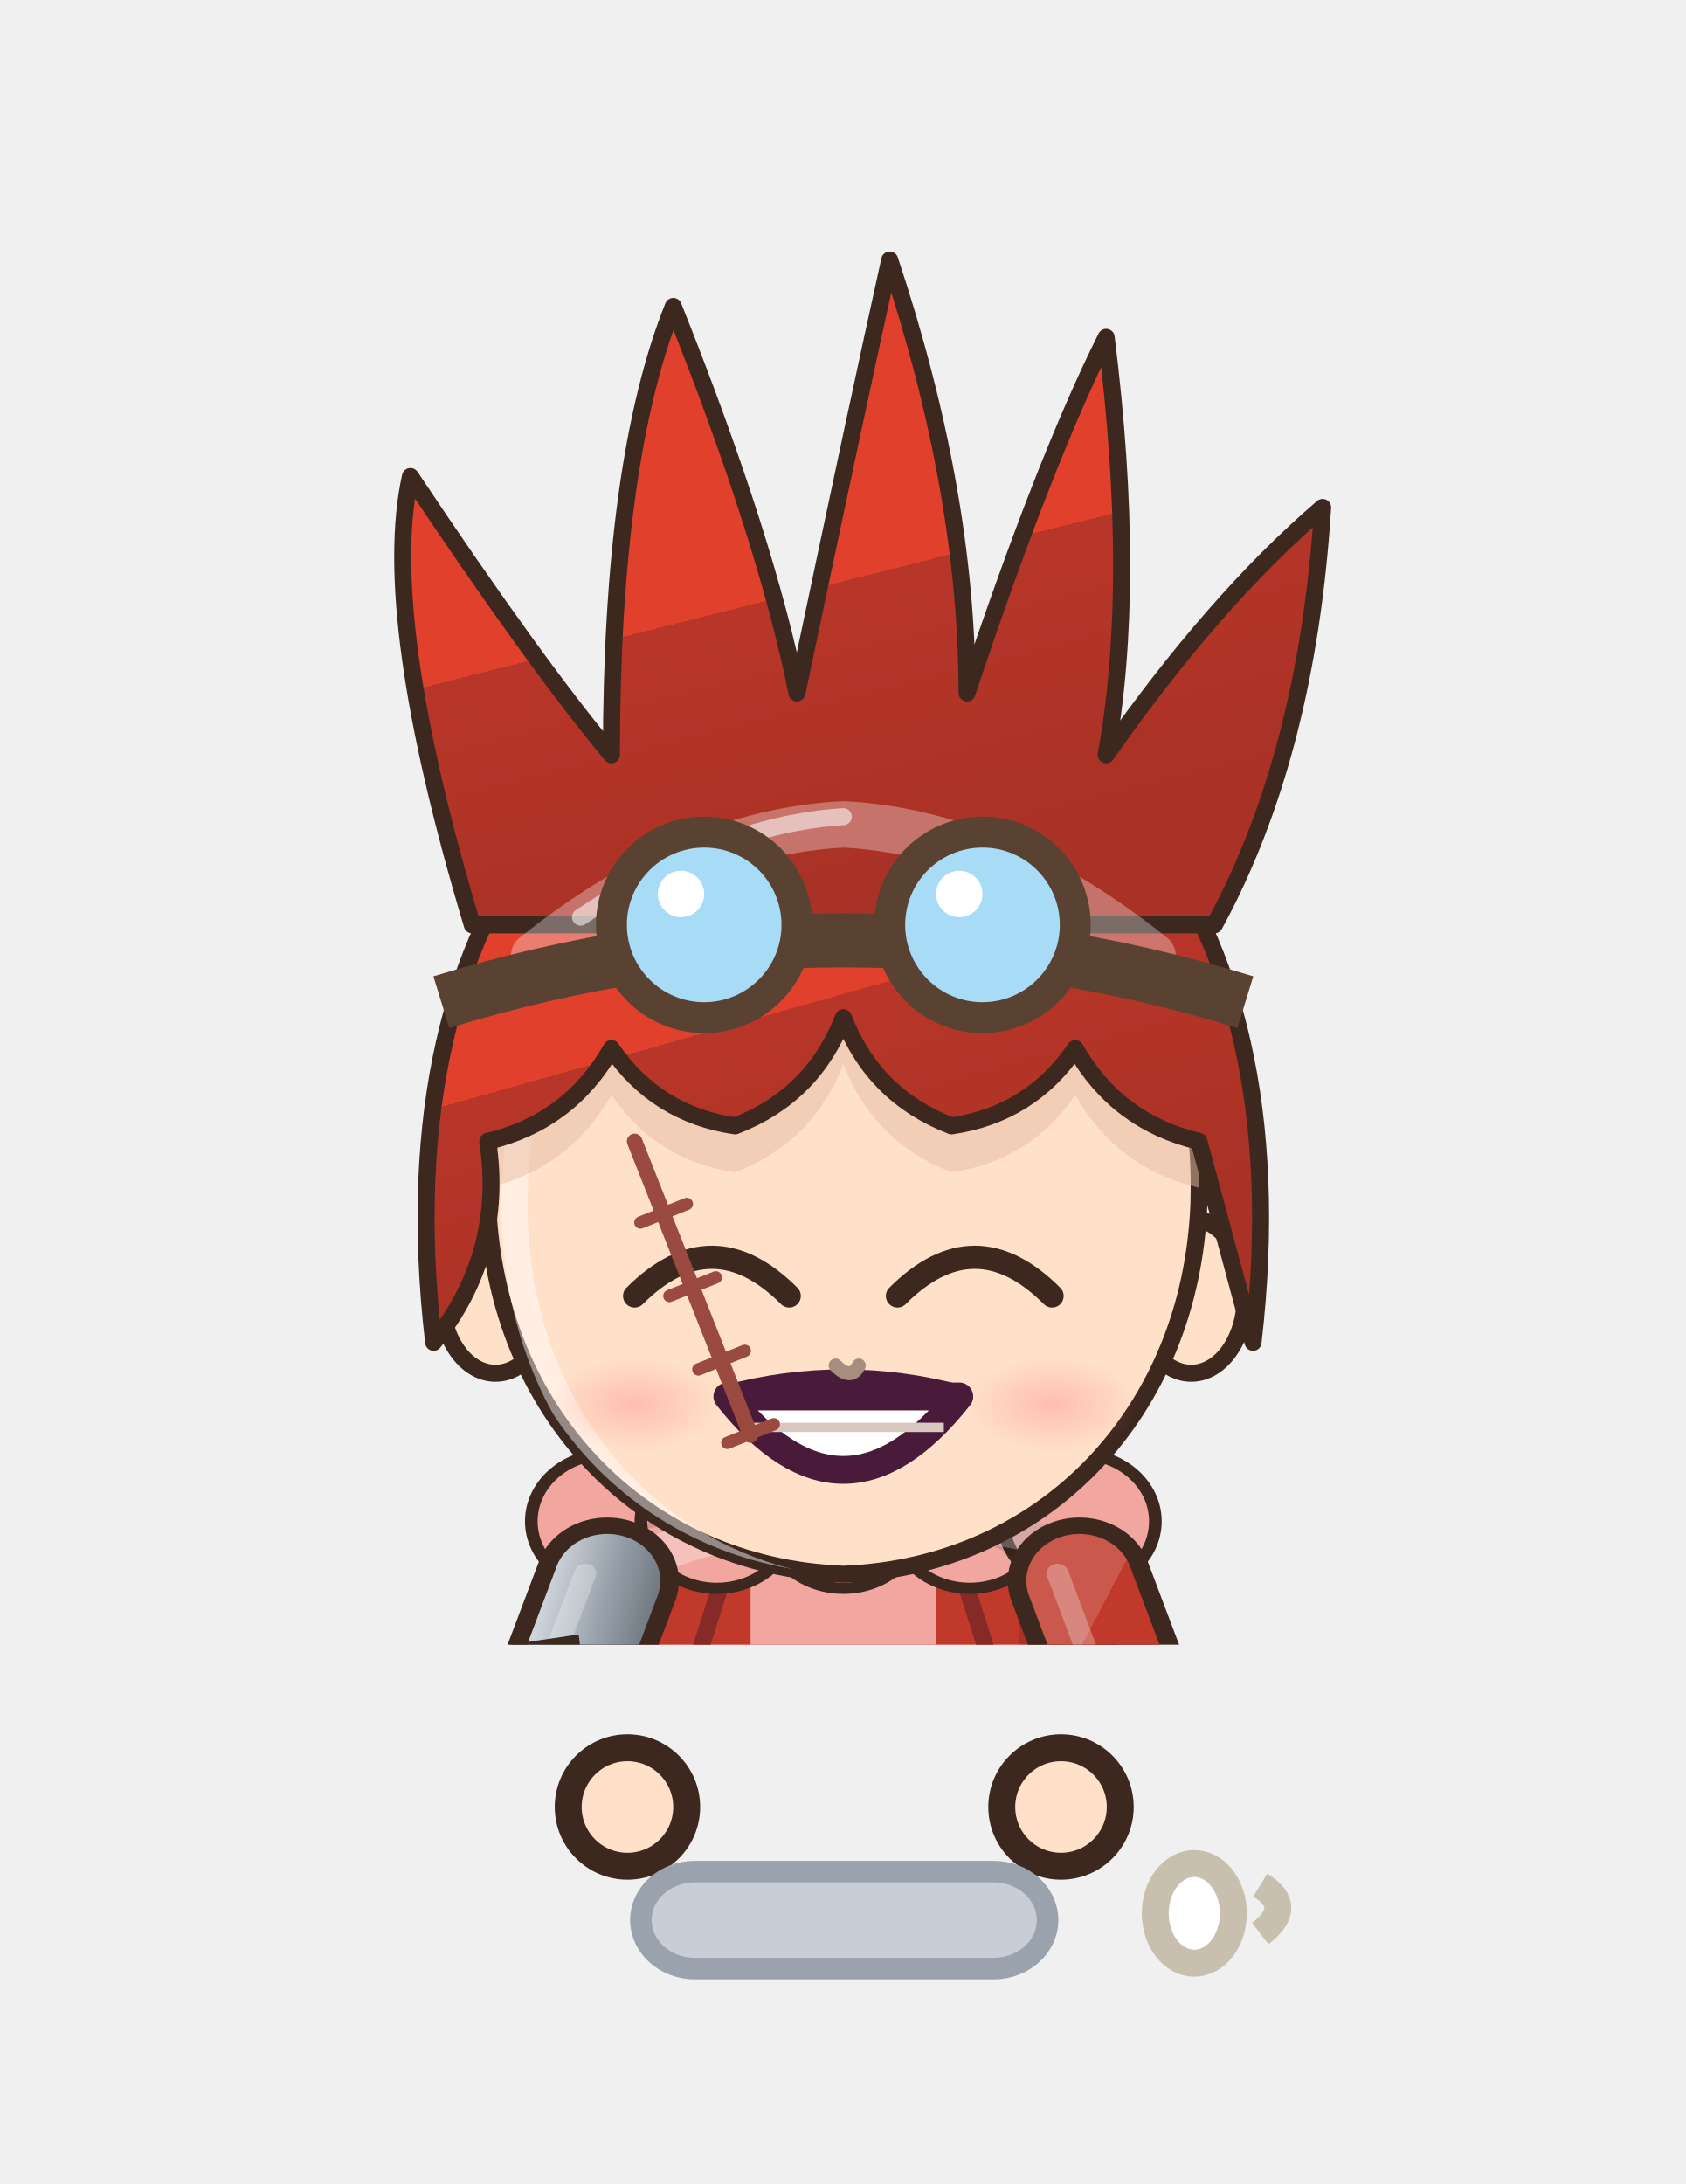
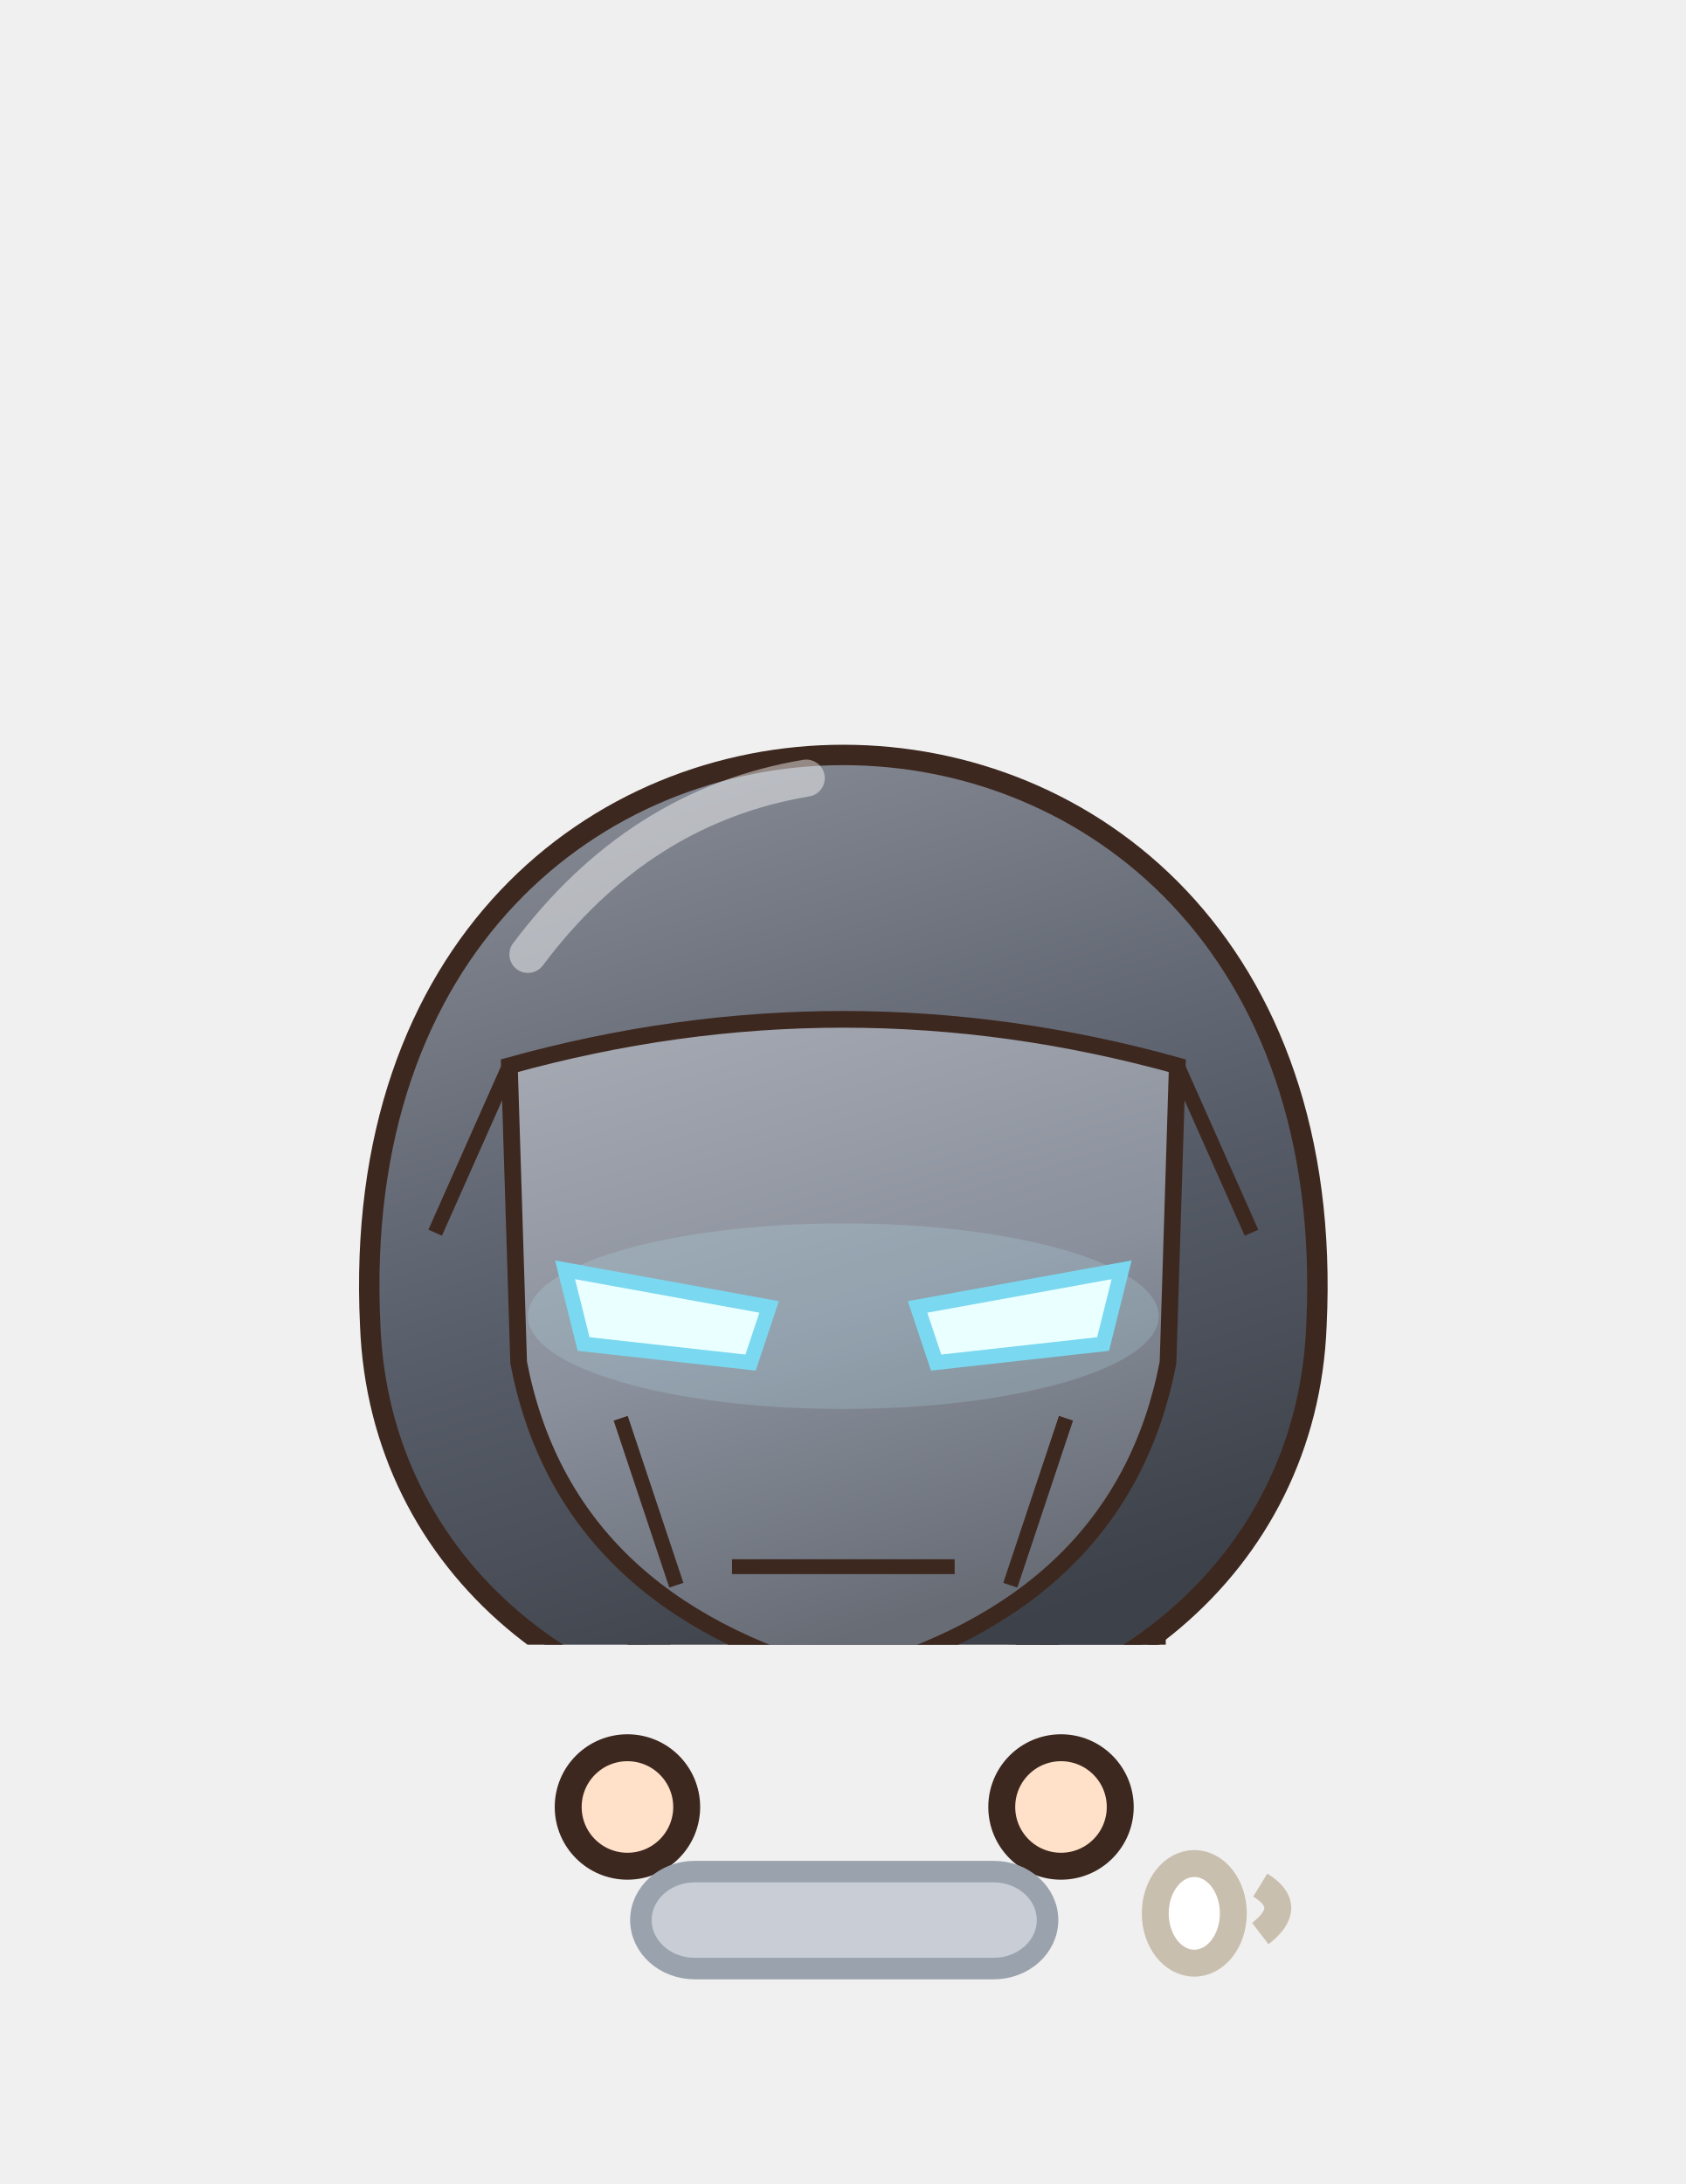
<svg xmlns="http://www.w3.org/2000/svg" viewBox="972.4 332.9 62.6 81.1" width="62.6" height="81.1">
  <svg x="972.4" y="332.9" viewBox="-120 -180 240 234.02" width="62.634" height="61.073">
    <defs>
      <linearGradient id="hair107" x1="0" y1="0" x2=".35" y2="1">
-         <stop offset="0" stop-color="#e45e4d" />
-         <stop offset=".16" stop-color="#e45e4d" />
-         <stop offset=".16" stop-color="#e0402c" />
-         <stop offset=".58" stop-color="#e0402c" />
-         <stop offset=".58" stop-color="#b83629" />
-         <stop offset="1" stop-color="#a93125" />
+         <stop offset="0" stop-color="#4c4743" />
+         <stop offset=".16" stop-color="#4c4743" />
+         <stop offset=".16" stop-color="#2a2420" />
+         <stop offset=".58" stop-color="#2a2420" />
+         <stop offset=".58" stop-color="#262020" />
+         <stop offset="1" stop-color="#221d1d" />
      </linearGradient>
      <radialGradient id="skin107" cx=".4" cy=".32" r=".85">
        <stop offset="0" stop-color="#ffe0c8" />
        <stop offset=".84" stop-color="#ffe0c8" />
        <stop offset=".84" stop-color="#f1cab1" />
        <stop offset="1" stop-color="#f1cab1" />
      </radialGradient>
      <linearGradient id="cloth107" x1="0" y1="0" x2=".45" y2="1">
-         <stop offset="0" stop-color="#ca584c" />
-         <stop offset=".16" stop-color="#ca584c" />
-         <stop offset=".16" stop-color="#c0392b" />
-         <stop offset=".6" stop-color="#c0392b" />
-         <stop offset=".6" stop-color="#a23129" />
-         <stop offset="1" stop-color="#952d25" />
+         <stop offset="0" stop-color="#747983" />
+         <stop offset=".16" stop-color="#747983" />
+         <stop offset=".16" stop-color="#5a606c" />
+         <stop offset=".6" stop-color="#5a606c" />
+         <stop offset=".6" stop-color="#4e515e" />
+         <stop offset="1" stop-color="#474a56" />
      </linearGradient>
      <linearGradient id="iris107" x1="0" y1="0" x2="0" y2="1">
-         <stop offset="0" stop-color="#5a481a" />
-         <stop offset=".5" stop-color="#c9a23a" />
-         <stop offset="1" stop-color="#e1cb92" />
+         <stop offset="0" stop-color="#211a12" />
+         <stop offset=".5" stop-color="#4a3a2a" />
+         <stop offset="1" stop-color="#9b9289" />
      </linearGradient>
      <linearGradient id="gold107" x1="0" y1="0" x2="1" y2="1">
        <stop offset="0" stop-color="#f6d27a" />
        <stop offset=".55" stop-color="#d9a63a" />
        <stop offset="1" stop-color="#a8761e" />
      </linearGradient>
      <linearGradient id="steel107" x1="0" y1="0" x2="1" y2="1">
        <stop offset="0" stop-color="#e4e8ee" />
        <stop offset=".5" stop-color="#9aa3ad" />
        <stop offset="1" stop-color="#5a606a" />
      </linearGradient>
      <linearGradient id="beard107" x1="0" y1="0" x2="0" y2="1">
        <stop offset="0" stop-color="#e6e6ea" />
        <stop offset="1" stop-color="#b8b8c2" />
      </linearGradient>
      <radialGradient id="hawkiris107" cx=".45" cy=".4" r=".7">
        <stop offset="0" stop-color="#ffe27a" />
        <stop offset=".6" stop-color="#e8a52a" />
        <stop offset="1" stop-color="#9a5a12" />
      </radialGradient>
      <linearGradient id="straw107" x1="0" y1="0" x2=".3" y2="1">
        <stop offset="0" stop-color="#ffe7aa" />
        <stop offset=".16" stop-color="#ffe7aa" />
        <stop offset=".16" stop-color="#ffe39a" />
        <stop offset=".58" stop-color="#ffe39a" />
        <stop offset=".58" stop-color="#e9b456" />
        <stop offset="1" stop-color="#d6a54f" />
      </linearGradient>
      <radialGradient id="blush107">
        <stop offset="0" stop-color="#ff7f86" stop-opacity=".9" />
        <stop offset="1" stop-color="#ff7f86" stop-opacity="0" />
      </radialGradient>
      <clipPath id="face107">
        <path d="M -46,-4 C -47,-38 -25,-55 0,-55 C 25,-55 47,-38 46,-4 C 45,23 26,43 0,44 C -26,43 -45,23 -46,-4 Z" />
      </clipPath>
      <clipPath id="torso107">
        <path d="M -30,50 C -34,68 -28,94 -26,124 L 26,124 C 28,94 34,68 30,50 C 18,40 -18,40 -30,50 Z" />
      </clipPath>
    </defs>
    <ellipse cx="0" cy="208" rx="42" ry="7" fill="#000000" opacity=".16" />
-     <g transform="translate(0,44.0) scale(1.100,1.100) translate(0,-44)" />
-     <g transform="translate(0,205) scale(1.2,1.06) translate(0,-205)">
-       <path d="M -23.5,118 Q -24.5,160.0 -20.5,202 L -5.5,202 Q -1.5,160.0 -2.5,118 Z" fill="#2b2a38" stroke="#3d2820" stroke-width="2.2" stroke-linejoin="round" />
-       <path d="M -9,124 Q -8,160 -10,196" stroke="#000000" stroke-width="4.5" fill="none" opacity=".14" stroke-linecap="round" />
-       <path d="M -18,126 Q -19,150 -18,170" stroke="#ffffff" stroke-width="2" fill="none" opacity=".22" stroke-linecap="round" />
-       <ellipse cx="-13" cy="205" rx="14" ry="7" fill="#3a2a24" stroke="#3d2820" stroke-width="2.2" stroke-linejoin="round" />
-       <ellipse cx="-17" cy="202.5" rx="5" ry="2" fill="#ffffff" opacity=".35" />
-       <path d="M 2.5,118 Q 1.5,160.0 5.5,202 L 20.5,202 Q 24.5,160.0 23.5,118 Z" fill="#2b2a38" stroke="#3d2820" stroke-width="2.2" stroke-linejoin="round" />
-       <path d="M 17,124 Q 18,160 16,196" stroke="#000000" stroke-width="4.5" fill="none" opacity=".14" stroke-linecap="round" />
-       <path d="M 8,126 Q 7,150 8,170" stroke="#ffffff" stroke-width="2" fill="none" opacity=".22" stroke-linecap="round" />
-       <ellipse cx="13" cy="205" rx="14" ry="7" fill="#3a2a24" stroke="#3d2820" stroke-width="2.2" stroke-linejoin="round" />
-       <ellipse cx="9" cy="202.5" rx="5" ry="2" fill="#ffffff" opacity=".35" />
+     <g transform="translate(0,61.4) scale(1.320,1.320) translate(0,-44)" />
+     <g transform="translate(0,205) scale(1.24,0.82) translate(0,-205)">
+       <rect x="20" y="-16" width="16" height="44" rx="4" fill="#5a606c" stroke="#3d2820" stroke-width="2" stroke-linejoin="round" />
+       <rect x="22" y="-26" width="12" height="14" fill="#3a3f4a" stroke="#3d2820" stroke-width="2" stroke-linejoin="round" />
+       <path d="M -23.5,118 Q -24.5,160.0 -20.5,202 L -5.5,202 Q -1.5,160.0 -2.5,118 Z" fill="#5a606c" stroke="#3d2820" stroke-width="2.2" stroke-linejoin="round" />
+       <path d="M -22,168 Q -24,184.0 -22,200 L -4,200 Q -2,184.0 -4,168 Z" fill="#3a3f4a" stroke="#3d2820" stroke-width="2.2" stroke-linejoin="round" />
+       <path d="M -18,172 L -18,196" stroke="#ffffff" stroke-width="2" opacity=".18" />
+       <ellipse cx="-13" cy="205" rx="14" ry="7" fill="#3a3f4a" stroke="#3d2820" stroke-width="2.2" stroke-linejoin="round" />
+       <ellipse cx="-17" cy="202.5" rx="5" ry="2" fill="#ffffff" opacity=".3" />
+       <path d="M 2.5,118 Q 1.5,160.0 5.5,202 L 20.5,202 Q 24.5,160.0 23.5,118 Z" fill="#5a606c" stroke="#3d2820" stroke-width="2.2" stroke-linejoin="round" />
+       <path d="M 4,168 Q 2,184.0 4,200 L 22,200 Q 24,184.0 22,168 Z" fill="#3a3f4a" stroke="#3d2820" stroke-width="2.2" stroke-linejoin="round" />
+       <path d="M 8,172 L 8,196" stroke="#ffffff" stroke-width="2" opacity=".18" />
+       <ellipse cx="13" cy="205" rx="14" ry="7" fill="#3a3f4a" stroke="#3d2820" stroke-width="2.2" stroke-linejoin="round" />
+       <ellipse cx="9" cy="202.5" rx="5" ry="2" fill="#ffffff" opacity=".3" />
      <path d="M -30,50 C -34,68 -28,94 -26,124 L 26,124 C 28,94 34,68 30,50 C 18,40 -18,40 -30,50 Z" fill="url(#cloth107)" stroke="#3d2820" stroke-width="2.2" stroke-linejoin="round" />
-       <path d="M -11,42 L 11,42 L 11,124 L -11,124 Z" fill="#f2a6a0" />
-       <path d="M -11,42 L -20,74 L -11,124 M 11,42 L 20,74 L 11,124" stroke="#852a27" stroke-width="2" fill="none" />
-       <circle cx="-28" cy="46" r="9" fill="#f2a6a0" stroke="#3d2820" stroke-width="1.5" />
-       <circle cx="-15" cy="46" r="9" fill="#f2a6a0" stroke="#3d2820" stroke-width="1.5" />
-       <circle cx="0" cy="46" r="9" fill="#f2a6a0" stroke="#3d2820" stroke-width="1.5" />
-       <circle cx="15" cy="46" r="9" fill="#f2a6a0" stroke="#3d2820" stroke-width="1.5" />
-       <circle cx="28" cy="46" r="9" fill="#f2a6a0" stroke="#3d2820" stroke-width="1.5" />
      <g clip-path="url(#torso107)">
        <path d="M -30,50 C -34,68 -28,94 -26,124 L 26,124 C 28,94 34,68 30,50 C 18,40 -18,40 -30,50 Z" transform="translate(4,3)" fill="none" stroke="#ffffff" stroke-width="5" opacity=".3" />
        <path d="M -30,50 C -34,68 -28,94 -26,124 L 26,124 C 28,94 34,68 30,50 C 18,40 -18,40 -30,50 Z" transform="translate(-6,-2)" fill="none" stroke="#000000" stroke-width="9" opacity=".13" />
      </g>
-       <path d="M -27,112 L -36,176 L -10,176 L -9,118 Z M 27,112 L 36,176 L 10,176 L 9,118 Z" fill="url(#cloth107)" stroke="#3d2820" stroke-width="2.2" stroke-linejoin="round" />
+       <g clip-path="url(#torso107)">
+         <path d="M -40,58 L 40,58" stroke="#3a3f4a" stroke-width="1.8" />
+         <path d="M -40,78 L 40,78" stroke="#3a3f4a" stroke-width="1.8" />
+         <path d="M -40,98 L 40,98" stroke="#3a3f4a" stroke-width="1.8" />
+         <path d="M -40,114 L 40,114" stroke="#3a3f4a" stroke-width="1.8" />
+         <circle cx="-24" cy="62" r="1.6" fill="#2a2e38" />
+         <circle cx="-24" cy="84" r="1.6" fill="#2a2e38" />
+         <circle cx="-24" cy="104" r="1.6" fill="#2a2e38" />
+         <circle cx="24" cy="62" r="1.6" fill="#2a2e38" />
+         <circle cx="24" cy="84" r="1.6" fill="#2a2e38" />
+         <circle cx="24" cy="104" r="1.6" fill="#2a2e38" />
+       </g>
+       <circle cx="0" cy="68" r="9" fill="#bff6ff" stroke="#8a909c" stroke-width="3" />
+       <circle cx="0" cy="68" r="4.6" fill="#ffffff" />
      <path d="M -28,54 L -38,84 L -31,102" stroke="#3d2820" stroke-width="17" fill="none" stroke-linecap="round" stroke-linejoin="round" />
-       <path d="M -28,54 L -38,84 L -31,102" stroke="url(#steel107)" stroke-width="12.6" fill="none" stroke-linecap="round" stroke-linejoin="round" />
+       <path d="M -28,54 L -38,84 L -31,102" stroke="url(#cloth107)" stroke-width="12.6" fill="none" stroke-linecap="round" stroke-linejoin="round" />
      <path d="M -28,54 L -38,84 L -31,102" transform="translate(-2.6,-1)" stroke="#ffffff" stroke-width="2.6" fill="none" stroke-linecap="round" stroke-linejoin="round" opacity=".28" />
-       <circle cx="-28.8" cy="66.0" r="1.8" fill="#5a606a" />
-       <circle cx="-29.5" cy="78.0" r="1.8" fill="#5a606a" />
-       <circle cx="-30.2" cy="90.0" r="1.8" fill="#5a606a" />
      <path d="M 28,54 L 38,84 L 31,102" stroke="#3d2820" stroke-width="17" fill="none" stroke-linecap="round" stroke-linejoin="round" />
      <path d="M 28,54 L 38,84 L 31,102" stroke="url(#cloth107)" stroke-width="12.6" fill="none" stroke-linecap="round" stroke-linejoin="round" />
      <path d="M 28,54 L 38,84 L 31,102" transform="translate(-2.6,-1)" stroke="#ffffff" stroke-width="2.6" fill="none" stroke-linecap="round" stroke-linejoin="round" opacity=".28" />
-       <circle cx="-31" cy="102" r="8.5" fill="url(#steel107)" stroke="#3d2820" stroke-width="2.2" />
-       <circle cx="31" cy="102" r="8.5" fill="url(#skin107)" stroke="#3d2820" stroke-width="2.2" />
+       <circle cx="-31" cy="102" r="8.5" fill="#5a606c" stroke="#3d2820" stroke-width="2.2" />
+       <circle cx="31" cy="102" r="8.5" fill="#5a606c" stroke="#3d2820" stroke-width="2.2" />
      <path d="M -44,64 L -32,62 L -31,72 L -43,74 Z" fill="#5cb87a" stroke="#3d2820" stroke-width="1.4" />
      <path d="M -10,34 L 10,34 L 9,46 Q 0,50 -9,46 Z" fill="#f1cab1" />
    </g>
-     <g transform="translate(0,44.0) scale(1.100,1.100) translate(0,-44)">
-       <ellipse cx="-45" cy="8" rx="7" ry="10" fill="url(#skin107)" stroke="#3d2820" stroke-width="2.2" stroke-linejoin="round" />
-       <ellipse cx="45" cy="8" rx="7" ry="10" fill="url(#skin107)" stroke="#3d2820" stroke-width="2.2" stroke-linejoin="round" />
+     <g transform="translate(0,61.4) scale(1.320,1.320) translate(0,-44)">
      <path d="M -46,-4 C -47,-38 -25,-55 0,-55 C 25,-55 47,-38 46,-4 C 45,23 26,43 0,44 C -26,43 -45,23 -46,-4 Z" fill="url(#skin107)" stroke="#3d2820" stroke-width="2.2" stroke-linejoin="round" />
      <g clip-path="url(#face107)">
        <path d="M -46,-4 C -47,-38 -25,-55 0,-55 C 25,-55 47,-38 46,-4 C 45,23 26,43 0,44 C -26,43 -45,23 -46,-4 Z" transform="translate(3.5,2.5)" fill="none" stroke="#ffffff" stroke-width="3.4" opacity=".45" />
      </g>
      <g clip-path="url(#face107)">
-         <path d="M -53,14 C -60,-46 -28,-72 0,-72 C 28,-72 60,-46 53,14 L 46,-12 Q 35.4,-14.5 30,-24 Q 24.2,-15.5 14,-14 Q 3.9,-17.9 0,-28 Q -3.9,-17.9 -14,-14 Q -24.2,-15.5 -30,-24 Q -35.4,-14.5 -46,-12 Q -43.8,2.5 -53,14 Z" transform="translate(0,6)" fill="#e7bca4" opacity=".5" />
+         <path d="M 0,0 Z" transform="translate(0,6)" fill="#e7bca4" opacity=".5" />
      </g>
      <path d="M -27,8 Q -17,-2 -7,8" stroke="#3d2820" stroke-width="3" fill="none" stroke-linecap="round" />
      <path d="M 7,8 Q 17,-2 27,8" stroke="#3d2820" stroke-width="3" fill="none" stroke-linecap="round" />
-       <path d="M -15,21 Q 0,40 15,21 Z" fill="#ffffff" stroke="#4a1a3a" stroke-width="3.6" stroke-linejoin="round" />
-       <path d="M -13,25 L 13,25" stroke="#d8c8c0" stroke-width="1.2" />
-       <path d="M -15,21 Q 0,17 15,21" stroke="#4a1a3a" stroke-width="3" fill="none" stroke-linecap="round" />
+       <path d="M -6,27 Q 2,29 8,23" stroke="#3d2820" stroke-width="2.4" fill="none" stroke-linecap="round" />
      <ellipse cx="-27" cy="22" rx="11" ry="6" fill="url(#blush107)" opacity="0.40" />
      <ellipse cx="27" cy="22" rx="11" ry="6" fill="url(#blush107)" opacity="0.40" />
      <path d="M -1,17 Q 1,19 2,17" stroke="#a78d7c" stroke-width="1.8" fill="none" stroke-linecap="round" />
-       <path d="M -27,-12 L -12,26" stroke="#9a4a3e" stroke-width="2" stroke-linecap="round" />
-       <path d="M -26.25,-1.5 l 6,-2.4" stroke="#9a4a3e" stroke-width="1.6" stroke-linecap="round" />
-       <path d="M -22.5,8.0 l 6,-2.4" stroke="#9a4a3e" stroke-width="1.6" stroke-linecap="round" />
-       <path d="M -18.75,17.5 l 6,-2.4" stroke="#9a4a3e" stroke-width="1.6" stroke-linecap="round" />
-       <path d="M -15.0,27.0 l 6,-2.4" stroke="#9a4a3e" stroke-width="1.6" stroke-linecap="round" />
-       <path d="M -53,14 C -60,-46 -28,-72 0,-72 C 28,-72 60,-46 53,14 L 46,-12 Q 35.4,-14.5 30,-24 Q 24.2,-15.5 14,-14 Q 3.9,-17.9 0,-28 Q -3.9,-17.9 -14,-14 Q -24.2,-15.5 -30,-24 Q -35.4,-14.5 -46,-12 Q -43.8,2.5 -53,14 Z" fill="url(#hair107)" stroke="#3d2820" stroke-width="2.2" stroke-linejoin="round" />
-       <path d="M -48,-40 Q -60,-80 -56,-98 Q -40,-74 -30,-62 Q -30,-100 -22,-120 Q -10,-90 -6,-70 Q 2,-108 6,-126 Q 16,-96 16,-70 Q 26,-100 34,-116 Q 38,-84 34,-62 Q 48,-82 62,-94 Q 60,-62 48,-40 Z" fill="url(#hair107)" stroke="#3d2820" stroke-width="2.2" stroke-linejoin="round" />
+       <path d="M 0,0 Z" fill="url(#hair107)" stroke="#3d2820" stroke-width="2.2" stroke-linejoin="round" />
      <defs>
-         <clipPath id="hf107">
-           <path d="M -53,14 C -60,-46 -28,-72 0,-72 C 28,-72 60,-46 53,14 L 46,-12 Q 35.4,-14.5 30,-24 Q 24.2,-15.5 14,-14 Q 3.9,-17.9 0,-28 Q -3.9,-17.9 -14,-14 Q -24.2,-15.5 -30,-24 Q -35.4,-14.5 -46,-12 Q -43.8,2.5 -53,14 Z" />
-         </clipPath>
+         <linearGradient id="mh107" x1="0" y1="0" x2=".3" y2="1">
+           <stop offset="0" stop-color="#8e929b" />
+           <stop offset=".55" stop-color="#5a606c" />
+           <stop offset="1" stop-color="#3d4149" />
+         </linearGradient>
      </defs>
-       <g clip-path="url(#hf107)">
-         <path d="M -40,-36 Q -20,-52 0,-53 Q 20,-52 40,-36" stroke="#ffffff" stroke-width="6" fill="none" stroke-linecap="round" opacity=".32" />
-         <path d="M -34,-41 Q -16,-53 0,-54" stroke="#ffffff" stroke-width="2.2" fill="none" stroke-linecap="round" opacity=".55" />
-       </g>
-       <path d="M -52,-30 Q 0,-46 52,-30" stroke="#5a4232" stroke-width="7" fill="none" />
-       <circle cx="-18" cy="-40" r="12" fill="#a8dcf6" stroke="#5a4232" stroke-width="4" />
-       <circle cx="-21" cy="-44" r="3" fill="#ffffff" />
-       <circle cx="18" cy="-40" r="12" fill="#a8dcf6" stroke="#5a4232" stroke-width="4" />
-       <circle cx="15" cy="-44" r="3" fill="#ffffff" />
+       <defs>
+         <linearGradient id="mp107" x1="0" y1="0" x2=".3" y2="1">
+           <stop offset="0" stop-color="#a7abb4" />
+           <stop offset=".55" stop-color="#8a909c" />
+           <stop offset="1" stop-color="#676c75" />
+         </linearGradient>
+       </defs>
+       <path d="M -51,4 C -55,-78 55,-78 51,4 C 50,30 28,48 0,48 C -28,48 -50,30 -51,4 Z" fill="url(#mh107)" stroke="#3d2820" stroke-width="2.2" stroke-linejoin="round" />
+       <path d="M -36,-24 Q 0,-34 36,-24 L 35,8 Q 30,34 0,42 Q -30,34 -35,8 Z" fill="url(#mp107)" stroke="#3d2820" stroke-width="1.8" />
+       <ellipse cx="0" cy="3" rx="34" ry="10" fill="#bff6ff" opacity=".18" />
+       <path d="M -8,2 L -30,-2 L -28,6 L -10,8 Z" fill="#eaffff" stroke="#7ad8f0" stroke-width="1.6" />
+       <path d="M 8,2 L 30,-2 L 28,6 L 10,8 Z" fill="#eaffff" stroke="#7ad8f0" stroke-width="1.6" />
+       <path d="M -12,30 L 12,30 M -24,14 L -18,32 M 24,14 L 18,32 M -36,-24 L -44,-6 M 36,-24 L 44,-6" stroke="#3d2820" stroke-width="1.6" fill="none" />
+       <path d="M -34,-36 Q -22,-52 -4,-55" stroke="#ffffff" stroke-width="4" fill="none" stroke-linecap="round" opacity=".45" />
    </g>
-     <g transform="translate(0,205) scale(1.2,1.06) translate(0,-205)" />
+     <g transform="translate(0,205) scale(1.24,0.82) translate(0,-205)" />
  </svg>
  <circle cx="995.7" cy="400.0" r="2.2" fill="#ffe0c8" stroke="#3d2820" stroke-width="1.0" />
  <circle cx="1011.8" cy="400.0" r="2.2" fill="#ffe0c8" stroke="#3d2820" stroke-width="1.0" />
  <rect x="996.2" y="402.4" width="15.1" height="3.6" rx="2" fill="#c9ced6" stroke="#9aa3ad" stroke-width=".8" />
  <rect x="1015.3" y="402.1" width="2.9" height="3.7" rx="2" fill="#ffffff" stroke="#c9bfae" />
  <path d="M 1019.2,402.9 q 1.3,0.8 0,1.8" stroke="#c9bfae" fill="none" />
</svg>
